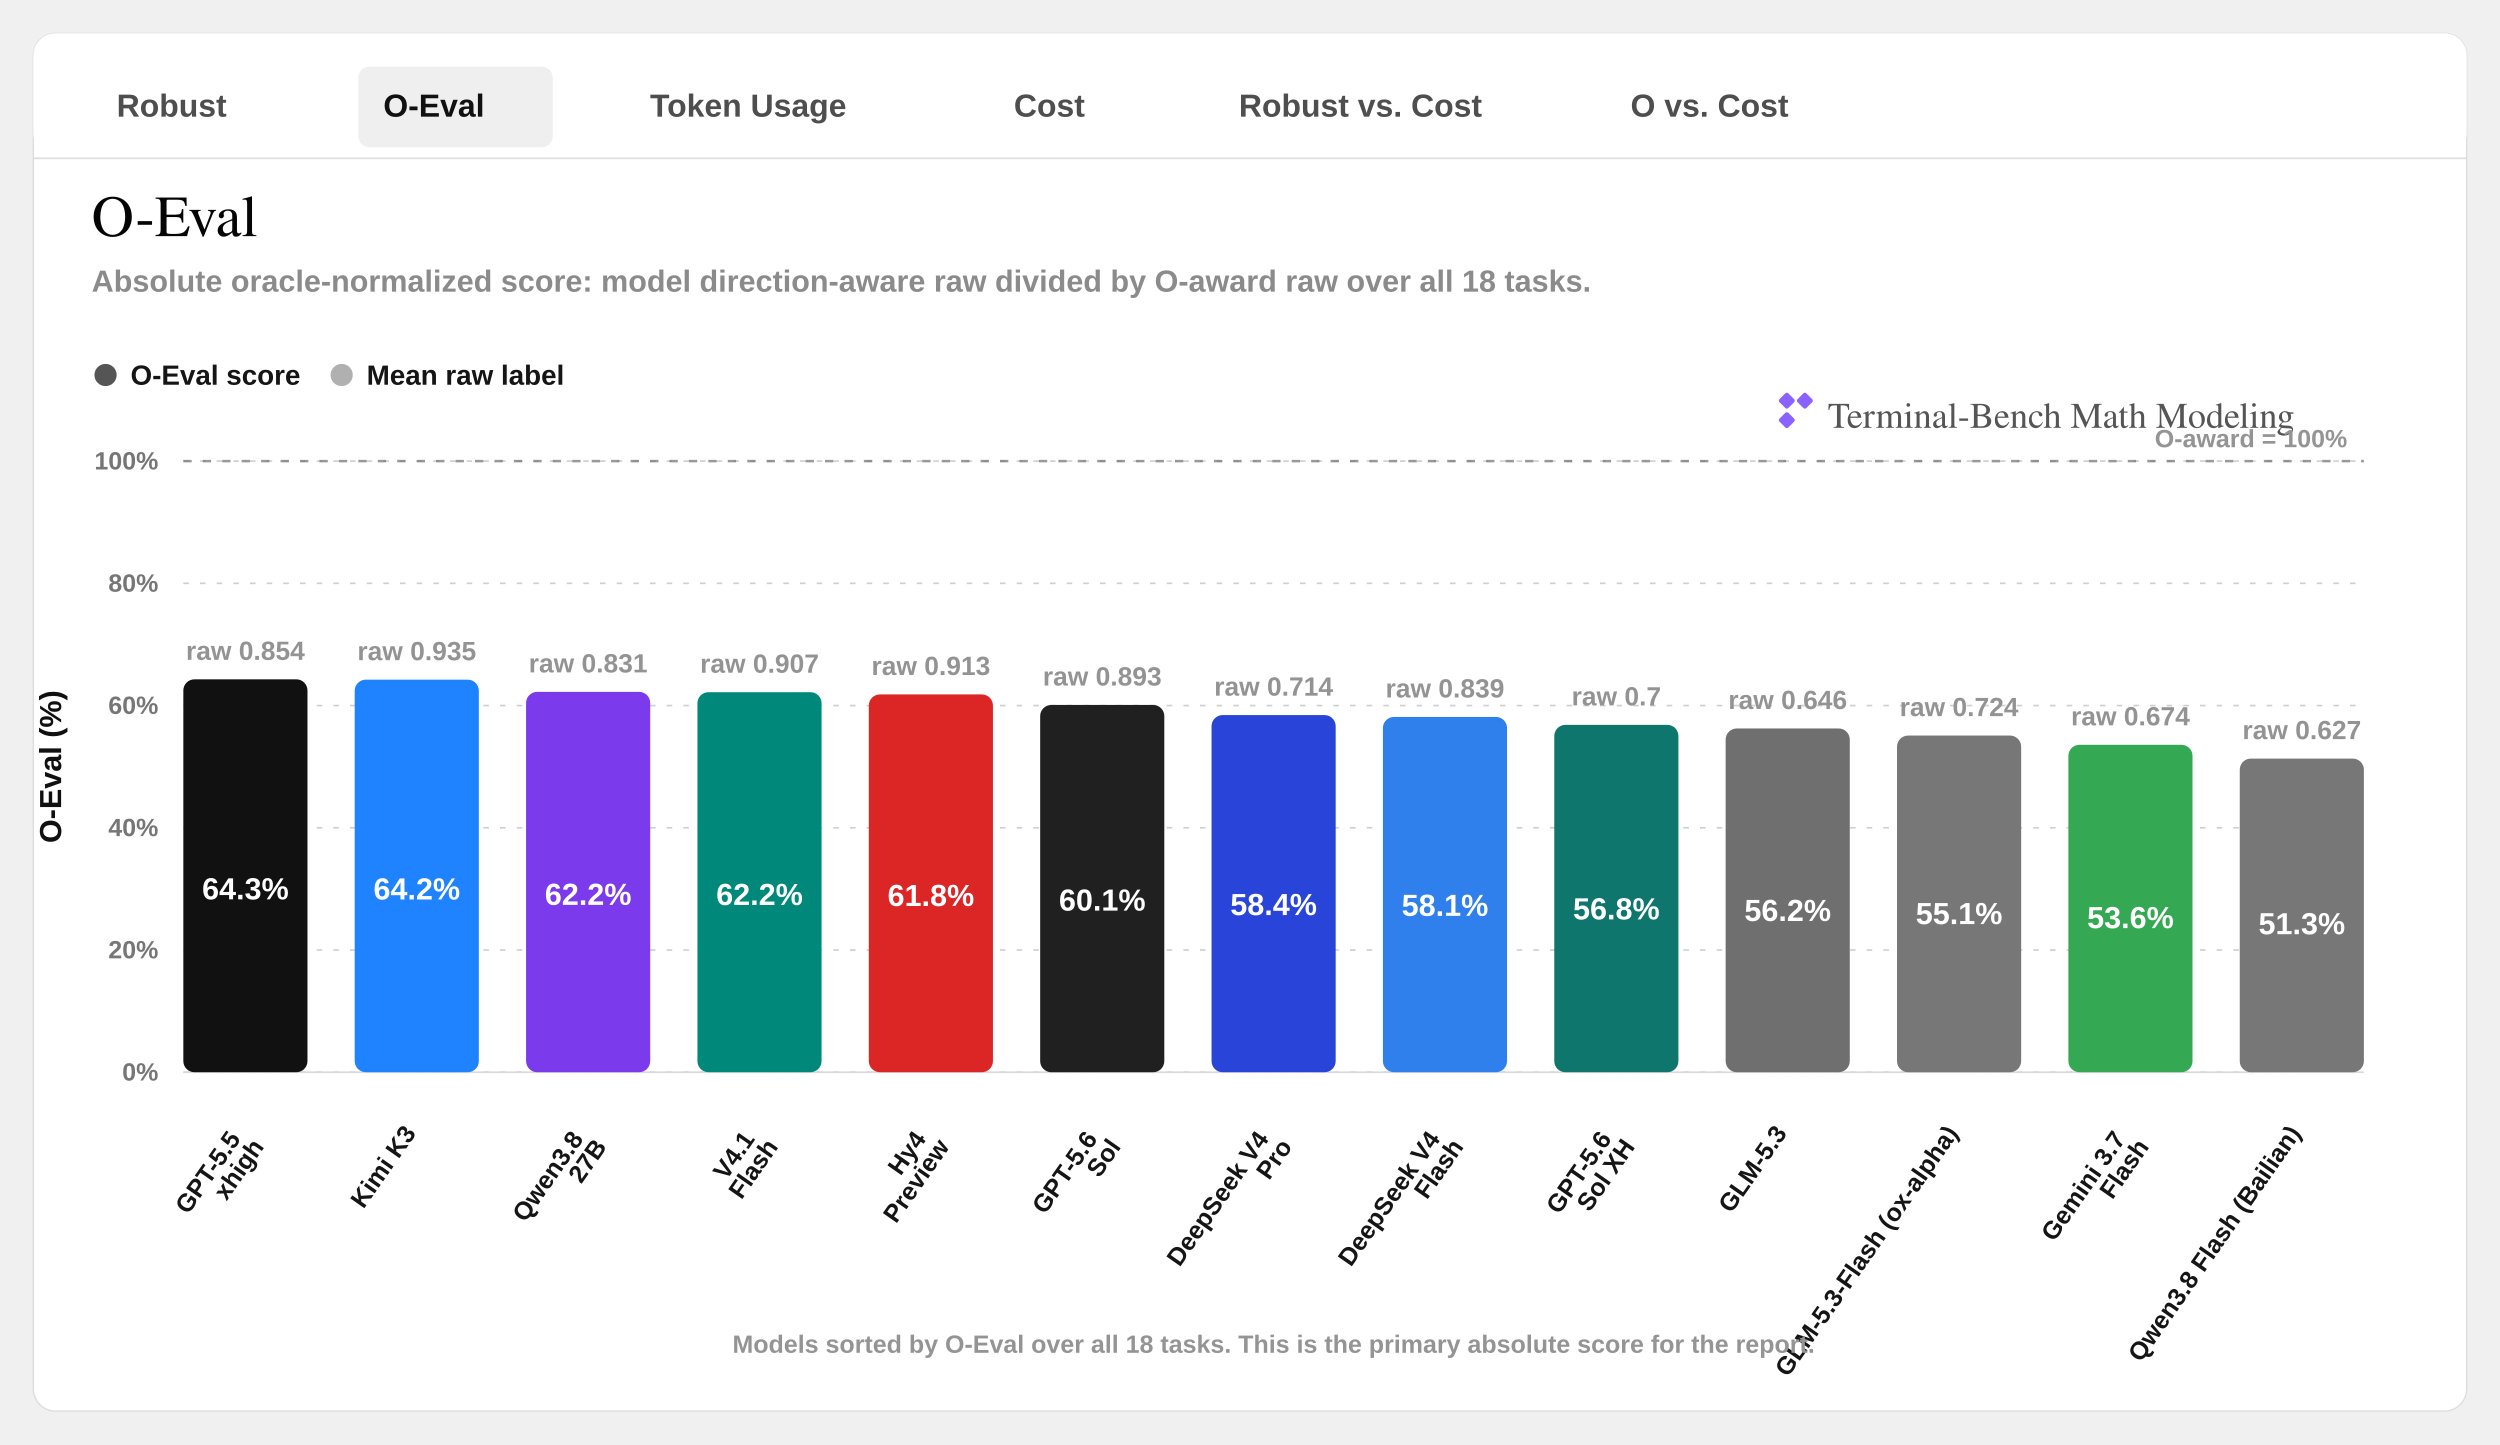
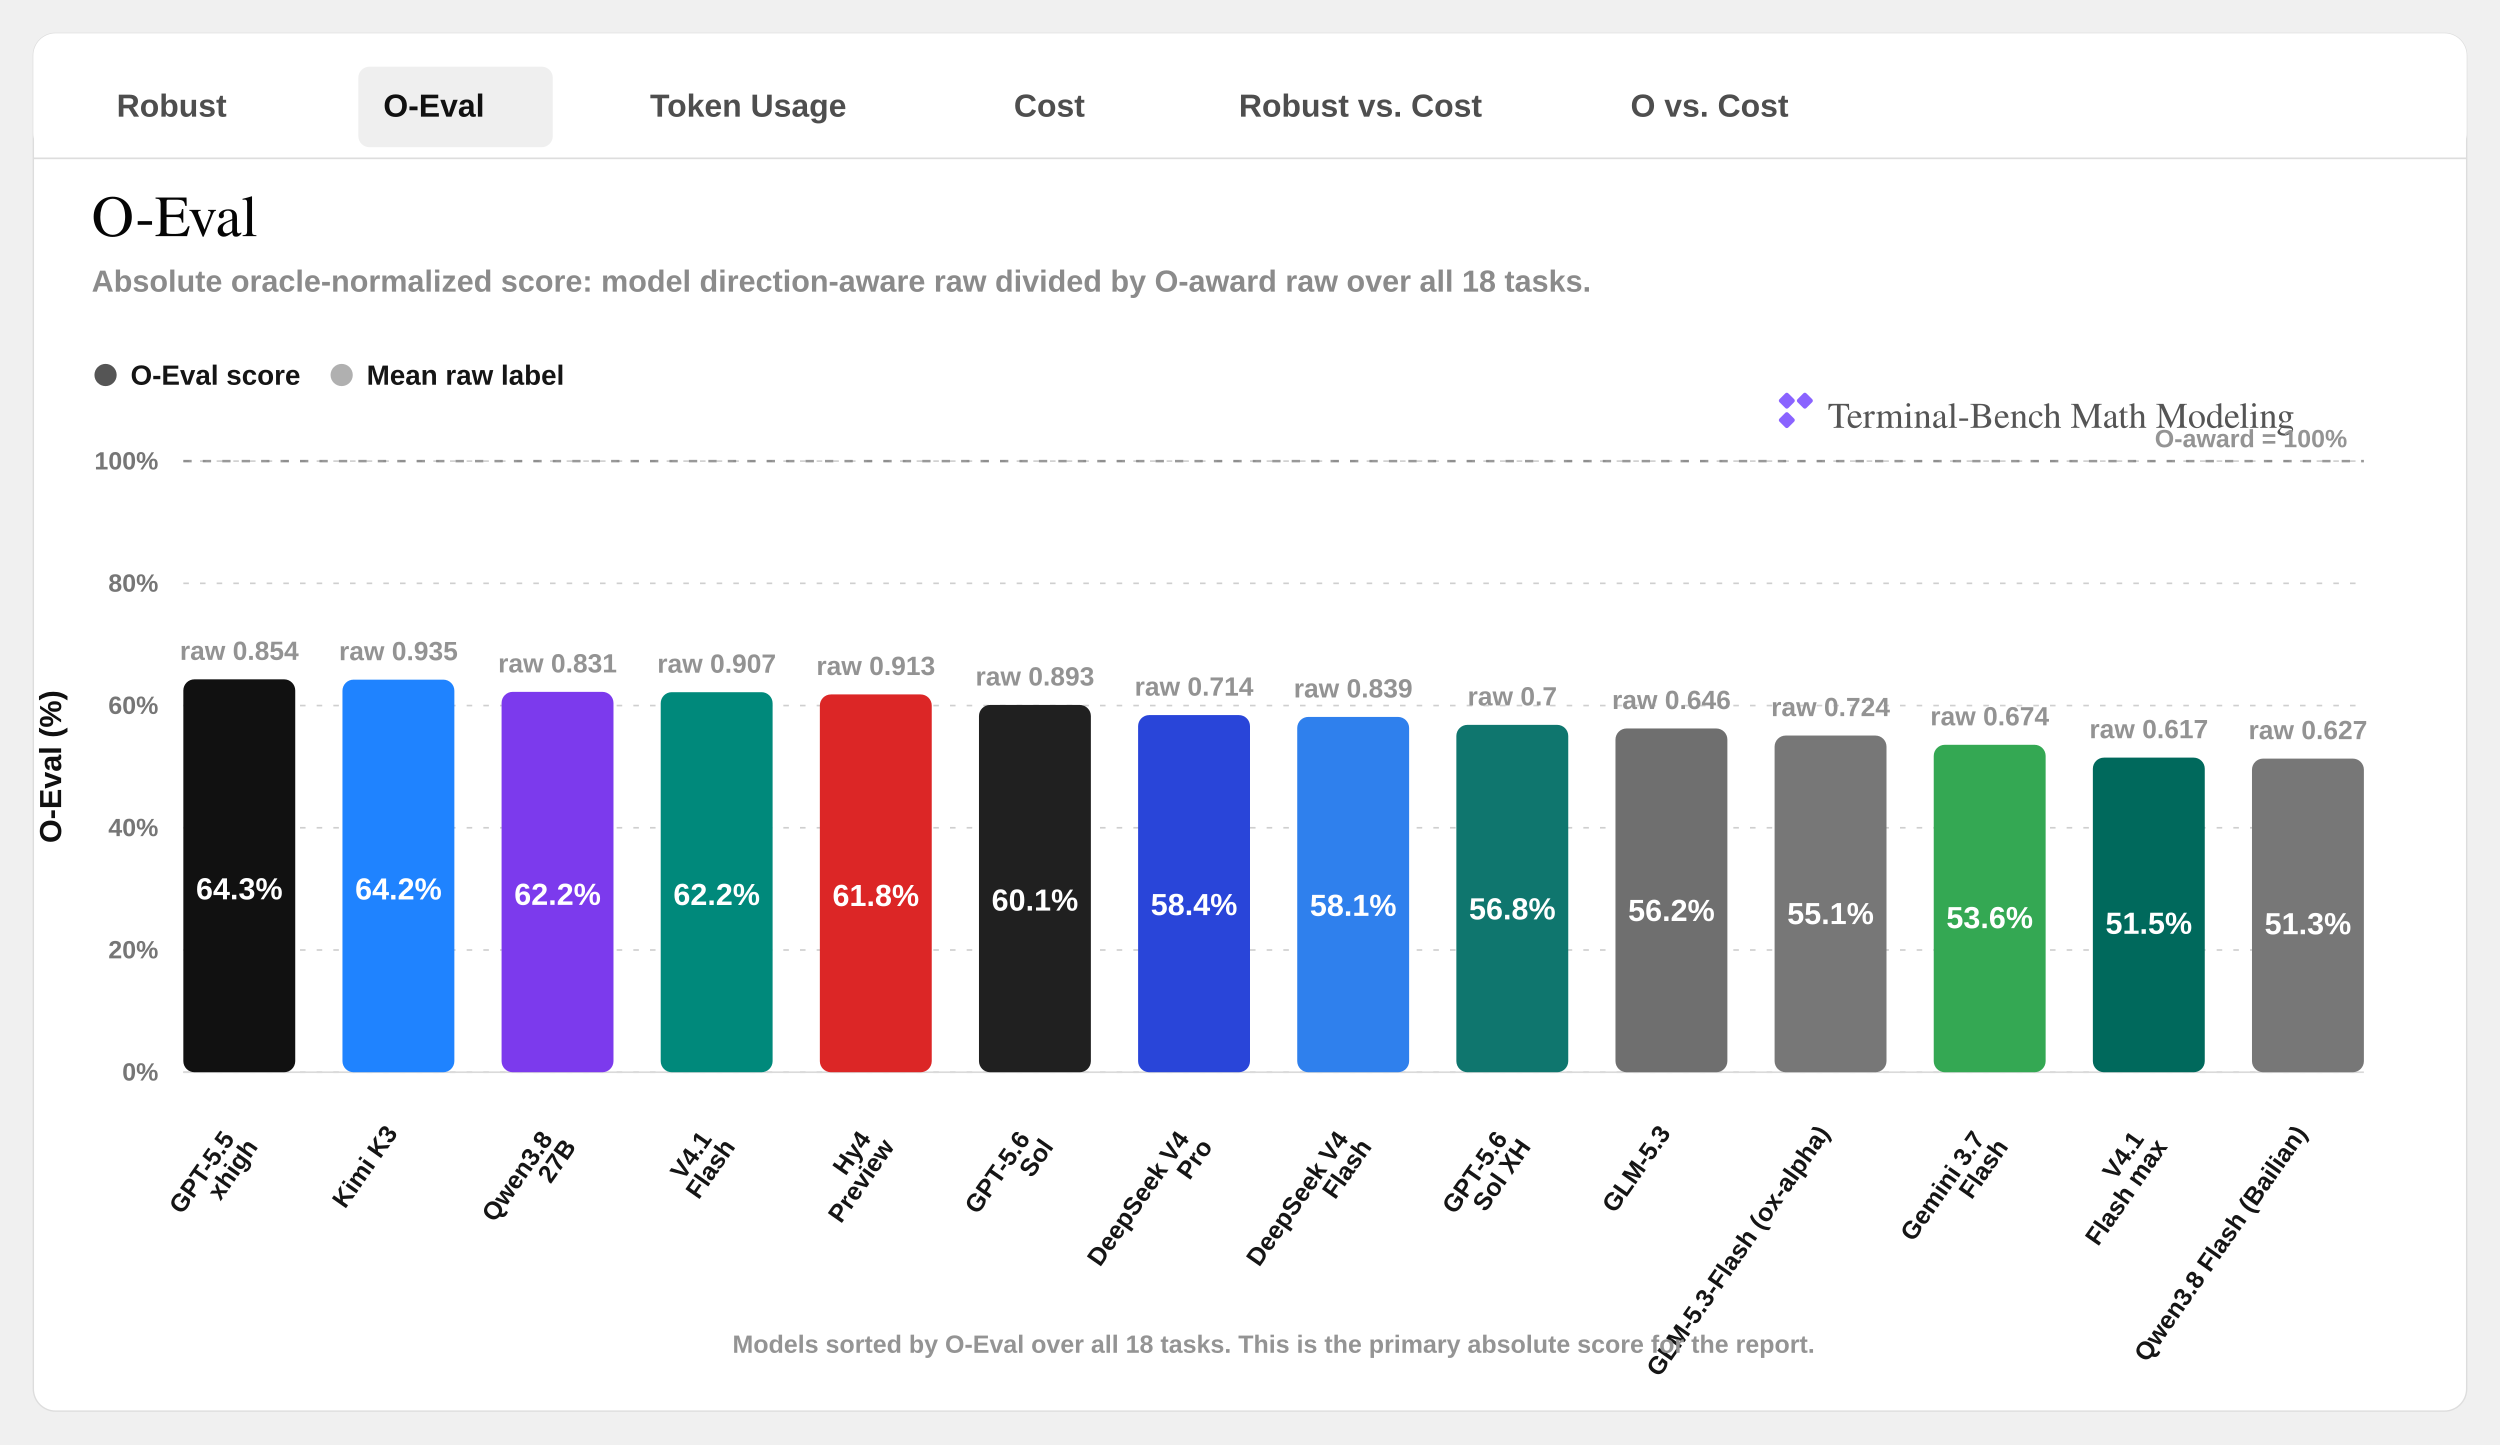
<svg xmlns="http://www.w3.org/2000/svg" width="1800" height="1040" viewBox="0 0 1800 1040" role="img">
  <style>
      .title { font-family: Georgia, Times, serif; font-size: 42px; fill: #050505; }
      .subtitle { font-family: Arial, Helvetica, sans-serif; font-size: 22px; fill: #8b8b8b; font-weight: 650; }
      .tab { font-family: Arial, Helvetica, sans-serif; font-size: 23px; fill: #4e4e4e; font-weight: 760; }
      .tab-active { fill: #111111; }
      .axis { font-family: Arial, Helvetica, sans-serif; font-size: 18px; fill: #767676; font-weight: 600; }
      .axis-title { font-family: Arial, Helvetica, sans-serif; font-size: 22px; fill: #101010; font-weight: 720; }
      .legend { font-family: Arial, Helvetica, sans-serif; font-size: 20px; fill: #151515; font-weight: 680; }
      .x-label { font-family: Arial, Helvetica, sans-serif; font-size: 18px; fill: #151515; font-weight: 650; }
      .bar-label { font-family: Arial, Helvetica, sans-serif; font-size: 22px; fill: #ffffff; font-weight: 800; }
      .top-label { font-family: Arial, Helvetica, sans-serif; font-size: 19px; fill: #939393; font-weight: 750; }
      .small-note { font-family: Arial, Helvetica, sans-serif; font-size: 18px; fill: #949494; font-weight: 650; }
      .point-label { font-family: Arial, Helvetica, sans-serif; font-size: 19px; fill: #4a4a4a; font-weight: 700; }
      .brand { font-family: Georgia, Times, serif; font-size: 26px; fill: #555555; }
    </style>
  <rect x="24.00" y="24.00" width="1752.00" height="992.00" fill="#ffffff" stroke="#dddddd" rx="16.00" />
  <rect x="24.00" y="24.00" width="1752.00" height="88.00" fill="#ffffff" rx="16.00" />
  <text x="84.00" y="84.00" text-anchor="start" class="tab">Robust</text>
  <rect x="258.00" y="48.00" width="140.00" height="58.00" fill="#efefef" rx="8.00" />
  <text x="276.00" y="84.00" text-anchor="start" class="tab tab-active">O-Eval</text>
  <text x="468.00" y="84.00" text-anchor="start" class="tab">Token Usage</text>
  <text x="730.00" y="84.00" text-anchor="start" class="tab">Cost</text>
  <text x="892.00" y="84.00" text-anchor="start" class="tab">Robust vs. Cost</text>
  <text x="1174.00" y="84.00" text-anchor="start" class="tab">O vs. Cost</text>
  <line x1="24.00" y1="114.00" x2="1776.00" y2="114.00" stroke="#dddddd" stroke-width="1.20" />
  <text x="66.00" y="170.00" text-anchor="start" class="title">O-Eval</text>
  <text x="66.00" y="210.00" text-anchor="start" class="subtitle">Absolute oracle-normalized score: model direction-aware raw divided by O-award raw over all 18 tasks.</text>
  <circle cx="76.00" cy="270.00" r="8.00" fill="#555555" />
  <text x="94.00" y="277.00" text-anchor="start" class="legend">O-Eval score</text>
  <circle cx="246.00" cy="270.00" r="8.00" fill="#b0b0b0" />
  <text x="264.00" y="277.00" text-anchor="start" class="legend">Mean raw label</text>
  <rect x="1282.00" y="284.00" width="9" height="9" rx="1.5" fill="#8a63ff" transform="rotate(-45 1286.50 288.50)" />
  <rect x="1295.00" y="284.00" width="9" height="9" rx="1.5" fill="#8a63ff" transform="rotate(-45 1299.50 288.50)" />
  <rect x="1282.00" y="298.00" width="9" height="9" rx="1.5" fill="#8a63ff" transform="rotate(-45 1286.50 302.50)" />
  <text x="1316.00" y="308.00" text-anchor="start" class="brand">Terminal-Bench Math Modeling</text>
  <line x1="132.00" y1="772.00" x2="1702.00" y2="772.00" stroke="#cfcfcf" stroke-width="1.20" stroke-dasharray="4 8" />
  <text x="114.00" y="778.00" text-anchor="end" class="axis">0%</text>
  <line x1="132.00" y1="684.00" x2="1702.00" y2="684.00" stroke="#cfcfcf" stroke-width="1.20" stroke-dasharray="4 8" />
  <text x="114.00" y="690.00" text-anchor="end" class="axis">20%</text>
  <line x1="132.00" y1="596.00" x2="1702.00" y2="596.00" stroke="#cfcfcf" stroke-width="1.20" stroke-dasharray="4 8" />
  <text x="114.00" y="602.00" text-anchor="end" class="axis">40%</text>
  <line x1="132.00" y1="508.00" x2="1702.00" y2="508.00" stroke="#cfcfcf" stroke-width="1.20" stroke-dasharray="4 8" />
  <text x="114.00" y="514.00" text-anchor="end" class="axis">60%</text>
  <line x1="132.00" y1="420.00" x2="1702.00" y2="420.00" stroke="#cfcfcf" stroke-width="1.20" stroke-dasharray="4 8" />
  <text x="114.00" y="426.00" text-anchor="end" class="axis">80%</text>
  <line x1="132.00" y1="332.00" x2="1702.00" y2="332.00" stroke="#cfcfcf" stroke-width="1.20" stroke-dasharray="4 8" />
  <text x="114.00" y="338.00" text-anchor="end" class="axis">100%</text>
  <line x1="132.00" y1="772.00" x2="1702.00" y2="772.00" stroke="#dadada" stroke-width="1.20" />
  <line x1="132.00" y1="332.00" x2="1702.00" y2="332.00" stroke="#777777" stroke-width="1.80" stroke-dasharray="6 8" opacity="0.750" />
  <text x="1690.00" y="322.00" text-anchor="end" class="small-note">O-award = 100%</text>
  <text x="44.00" y="552.00" text-anchor="middle" class="axis-title" transform="rotate(-90 44.00 552.00)">O-Eval (%)</text>
-   <rect x="132.00" y="489.12" width="89.38" height="282.88" fill="#111111" rx="8.00" />
-   <text x="176.69" y="647.53" text-anchor="middle" class="bar-label">64.3%</text>
-   <text x="176.69" y="475.12" text-anchor="middle" class="top-label">raw 0.854</text>
-   <g transform="translate(176.69,816.00) rotate(-55)">
+   <rect x="132.00" y="489.12" width="80.57" height="282.88" fill="#111111" rx="8.00" />
+   <text x="172.29" y="647.53" text-anchor="middle" class="bar-label">64.3%</text>
+   <text x="172.29" y="475.12" text-anchor="middle" class="top-label">raw 0.854</text>
+   <g transform="translate(172.29,816.00) rotate(-55)">
    <text class="x-label" text-anchor="end">
      <tspan x="0" dy="0">GPT-5.5</tspan>
      <tspan x="0" dy="17">xhigh</tspan>
    </text>
  </g>
-   <rect x="255.38" y="489.34" width="89.38" height="282.66" fill="#1f83ff" rx="8.00" />
-   <text x="300.08" y="647.63" text-anchor="middle" class="bar-label">64.2%</text>
-   <text x="300.08" y="475.34" text-anchor="middle" class="top-label">raw 0.935</text>
-   <g transform="translate(300.08,816.00) rotate(-55)">
+   <rect x="246.57" y="489.34" width="80.57" height="282.66" fill="#1f83ff" rx="8.00" />
+   <text x="286.86" y="647.63" text-anchor="middle" class="bar-label">64.2%</text>
+   <text x="286.86" y="475.34" text-anchor="middle" class="top-label">raw 0.935</text>
+   <g transform="translate(286.86,816.00) rotate(-55)">
    <text class="x-label" text-anchor="end">
      <tspan x="0" dy="0">Kimi K3</tspan>
    </text>
  </g>
-   <rect x="378.77" y="498.14" width="89.38" height="273.86" fill="#7c3aed" rx="8.00" />
-   <text x="423.46" y="651.50" text-anchor="middle" class="bar-label">62.2%</text>
-   <text x="423.46" y="484.14" text-anchor="middle" class="top-label">raw 0.831</text>
-   <g transform="translate(423.46,816.00) rotate(-55)">
+   <rect x="361.14" y="498.14" width="80.57" height="273.86" fill="#7c3aed" rx="8.00" />
+   <text x="401.43" y="651.50" text-anchor="middle" class="bar-label">62.2%</text>
+   <text x="401.43" y="484.14" text-anchor="middle" class="top-label">raw 0.831</text>
+   <g transform="translate(401.43,816.00) rotate(-55)">
    <text class="x-label" text-anchor="end">
      <tspan x="0" dy="0">Qwen3.8</tspan>
      <tspan x="0" dy="17">27B</tspan>
    </text>
  </g>
-   <rect x="502.15" y="498.36" width="89.38" height="273.64" fill="#00897b" rx="8.00" />
-   <text x="546.85" y="651.60" text-anchor="middle" class="bar-label">62.2%</text>
-   <text x="546.85" y="484.36" text-anchor="middle" class="top-label">raw 0.907</text>
-   <g transform="translate(546.85,816.00) rotate(-55)">
+   <rect x="475.71" y="498.36" width="80.57" height="273.64" fill="#00897b" rx="8.00" />
+   <text x="516.00" y="651.60" text-anchor="middle" class="bar-label">62.2%</text>
+   <text x="516.00" y="484.36" text-anchor="middle" class="top-label">raw 0.907</text>
+   <g transform="translate(516.00,816.00) rotate(-55)">
    <text class="x-label" text-anchor="end">
      <tspan x="0" dy="0">V4.1</tspan>
      <tspan x="0" dy="17">Flash</tspan>
    </text>
  </g>
-   <rect x="625.54" y="499.99" width="89.38" height="272.01" fill="#dc2626" rx="8.00" />
-   <text x="670.23" y="652.32" text-anchor="middle" class="bar-label">61.8%</text>
-   <text x="670.23" y="485.99" text-anchor="middle" class="top-label">raw 0.913</text>
-   <g transform="translate(670.23,816.00) rotate(-55)">
+   <rect x="590.29" y="499.99" width="80.57" height="272.01" fill="#dc2626" rx="8.00" />
+   <text x="630.57" y="652.32" text-anchor="middle" class="bar-label">61.8%</text>
+   <text x="630.57" y="485.99" text-anchor="middle" class="top-label">raw 0.913</text>
+   <g transform="translate(630.57,816.00) rotate(-55)">
    <text class="x-label" text-anchor="end">
      <tspan x="0" dy="0">Hy4</tspan>
      <tspan x="0" dy="17">Preview</tspan>
    </text>
  </g>
-   <rect x="748.92" y="507.56" width="89.38" height="264.44" fill="#202020" rx="8.00" />
-   <text x="793.62" y="655.65" text-anchor="middle" class="bar-label">60.1%</text>
-   <text x="793.62" y="493.56" text-anchor="middle" class="top-label">raw 0.893</text>
-   <g transform="translate(793.62,816.00) rotate(-55)">
+   <rect x="704.86" y="507.56" width="80.57" height="264.44" fill="#202020" rx="8.00" />
+   <text x="745.14" y="655.65" text-anchor="middle" class="bar-label">60.1%</text>
+   <text x="745.14" y="493.56" text-anchor="middle" class="top-label">raw 0.893</text>
+   <g transform="translate(745.14,816.00) rotate(-55)">
    <text class="x-label" text-anchor="end">
      <tspan x="0" dy="0">GPT-5.6</tspan>
      <tspan x="0" dy="17">Sol</tspan>
    </text>
  </g>
-   <rect x="872.31" y="514.86" width="89.38" height="257.14" fill="#2945d9" rx="8.00" />
-   <text x="917.00" y="658.86" text-anchor="middle" class="bar-label">58.4%</text>
-   <text x="917.00" y="500.86" text-anchor="middle" class="top-label">raw 0.714</text>
-   <g transform="translate(917.00,816.00) rotate(-55)">
+   <rect x="819.43" y="514.86" width="80.57" height="257.14" fill="#2945d9" rx="8.00" />
+   <text x="859.71" y="658.86" text-anchor="middle" class="bar-label">58.4%</text>
+   <text x="859.71" y="500.86" text-anchor="middle" class="top-label">raw 0.714</text>
+   <g transform="translate(859.71,816.00) rotate(-55)">
    <text class="x-label" text-anchor="end">
      <tspan x="0" dy="0">DeepSeek V4</tspan>
      <tspan x="0" dy="17">Pro</tspan>
    </text>
  </g>
-   <rect x="995.69" y="516.18" width="89.38" height="255.82" fill="#2f80ed" rx="8.00" />
-   <text x="1040.38" y="659.44" text-anchor="middle" class="bar-label">58.1%</text>
-   <text x="1040.38" y="502.18" text-anchor="middle" class="top-label">raw 0.839</text>
-   <g transform="translate(1040.38,816.00) rotate(-55)">
+   <rect x="934.00" y="516.18" width="80.57" height="255.82" fill="#2f80ed" rx="8.00" />
+   <text x="974.29" y="659.44" text-anchor="middle" class="bar-label">58.1%</text>
+   <text x="974.29" y="502.18" text-anchor="middle" class="top-label">raw 0.839</text>
+   <g transform="translate(974.29,816.00) rotate(-55)">
    <text class="x-label" text-anchor="end">
      <tspan x="0" dy="0">DeepSeek V4</tspan>
      <tspan x="0" dy="17">Flash</tspan>
    </text>
  </g>
-   <rect x="1119.08" y="521.90" width="89.38" height="250.10" fill="#0f766e" rx="8.00" />
-   <text x="1163.77" y="661.96" text-anchor="middle" class="bar-label">56.8%</text>
-   <text x="1163.77" y="507.90" text-anchor="middle" class="top-label">raw 0.7</text>
-   <g transform="translate(1163.77,816.00) rotate(-55)">
+   <rect x="1048.57" y="521.90" width="80.57" height="250.10" fill="#0f766e" rx="8.00" />
+   <text x="1088.86" y="661.96" text-anchor="middle" class="bar-label">56.8%</text>
+   <text x="1088.86" y="507.90" text-anchor="middle" class="top-label">raw 0.7</text>
+   <g transform="translate(1088.86,816.00) rotate(-55)">
    <text class="x-label" text-anchor="end">
      <tspan x="0" dy="0">GPT-5.6</tspan>
      <tspan x="0" dy="17">Sol XH</tspan>
    </text>
  </g>
-   <rect x="1242.46" y="524.50" width="89.38" height="247.50" fill="#6f6f6f" rx="8.00" />
-   <text x="1287.15" y="663.10" text-anchor="middle" class="bar-label">56.2%</text>
-   <text x="1287.15" y="510.50" text-anchor="middle" class="top-label">raw 0.646</text>
-   <g transform="translate(1287.15,816.00) rotate(-55)">
+   <rect x="1163.14" y="524.50" width="80.57" height="247.50" fill="#6f6f6f" rx="8.00" />
+   <text x="1203.43" y="663.10" text-anchor="middle" class="bar-label">56.2%</text>
+   <text x="1203.43" y="510.50" text-anchor="middle" class="top-label">raw 0.646</text>
+   <g transform="translate(1203.43,816.00) rotate(-55)">
    <text class="x-label" text-anchor="end">
      <tspan x="0" dy="0">GLM-5.3</tspan>
    </text>
  </g>
-   <rect x="1365.85" y="529.60" width="89.38" height="242.40" fill="#777777" rx="8.00" />
-   <text x="1410.54" y="665.35" text-anchor="middle" class="bar-label">55.1%</text>
-   <text x="1410.54" y="515.60" text-anchor="middle" class="top-label">raw 0.724</text>
-   <g transform="translate(1410.54,816.00) rotate(-55)">
+   <rect x="1277.71" y="529.60" width="80.57" height="242.40" fill="#777777" rx="8.00" />
+   <text x="1318.00" y="665.35" text-anchor="middle" class="bar-label">55.1%</text>
+   <text x="1318.00" y="515.60" text-anchor="middle" class="top-label">raw 0.724</text>
+   <g transform="translate(1318.00,816.00) rotate(-55)">
    <text class="x-label" text-anchor="end">
      <tspan x="0" dy="0">GLM-5.3-Flash (ox-alpha)</tspan>
    </text>
  </g>
-   <rect x="1489.23" y="536.25" width="89.38" height="235.75" fill="#34a853" rx="8.00" />
-   <text x="1533.92" y="668.27" text-anchor="middle" class="bar-label">53.6%</text>
-   <text x="1533.92" y="522.25" text-anchor="middle" class="top-label">raw 0.674</text>
-   <g transform="translate(1533.92,816.00) rotate(-55)">
+   <rect x="1392.29" y="536.25" width="80.57" height="235.75" fill="#34a853" rx="8.00" />
+   <text x="1432.57" y="668.27" text-anchor="middle" class="bar-label">53.6%</text>
+   <text x="1432.57" y="522.25" text-anchor="middle" class="top-label">raw 0.674</text>
+   <g transform="translate(1432.57,816.00) rotate(-55)">
    <text class="x-label" text-anchor="end">
      <tspan x="0" dy="0">Gemini 3.7</tspan>
      <tspan x="0" dy="17">Flash</tspan>
    </text>
  </g>
-   <rect x="1612.62" y="546.19" width="89.38" height="225.81" fill="#777777" rx="8.00" />
-   <text x="1657.31" y="672.64" text-anchor="middle" class="bar-label">51.3%</text>
-   <text x="1657.31" y="532.19" text-anchor="middle" class="top-label">raw 0.627</text>
-   <g transform="translate(1657.31,816.00) rotate(-55)">
+   <rect x="1506.86" y="545.49" width="80.57" height="226.51" fill="#00695c" rx="8.00" />
+   <text x="1547.14" y="672.33" text-anchor="middle" class="bar-label">51.5%</text>
+   <text x="1547.14" y="531.49" text-anchor="middle" class="top-label">raw 0.617</text>
+   <g transform="translate(1547.14,816.00) rotate(-55)">
+     <text class="x-label" text-anchor="end">
+       <tspan x="0" dy="0">V4.1</tspan>
+       <tspan x="0" dy="17">Flash max</tspan>
+     </text>
+   </g>
+   <rect x="1621.43" y="546.19" width="80.57" height="225.81" fill="#777777" rx="8.00" />
+   <text x="1661.71" y="672.64" text-anchor="middle" class="bar-label">51.3%</text>
+   <text x="1661.71" y="532.19" text-anchor="middle" class="top-label">raw 0.627</text>
+   <g transform="translate(1661.71,816.00) rotate(-55)">
    <text class="x-label" text-anchor="end">
      <tspan x="0" dy="0">Qwen3.8 Flash (Bailian)</tspan>
    </text>
  </g>
  <text x="917.00" y="974.00" text-anchor="middle" class="small-note">Models sorted by O-Eval over all 18 tasks. This is the primary absolute score for the report.</text>
</svg>
